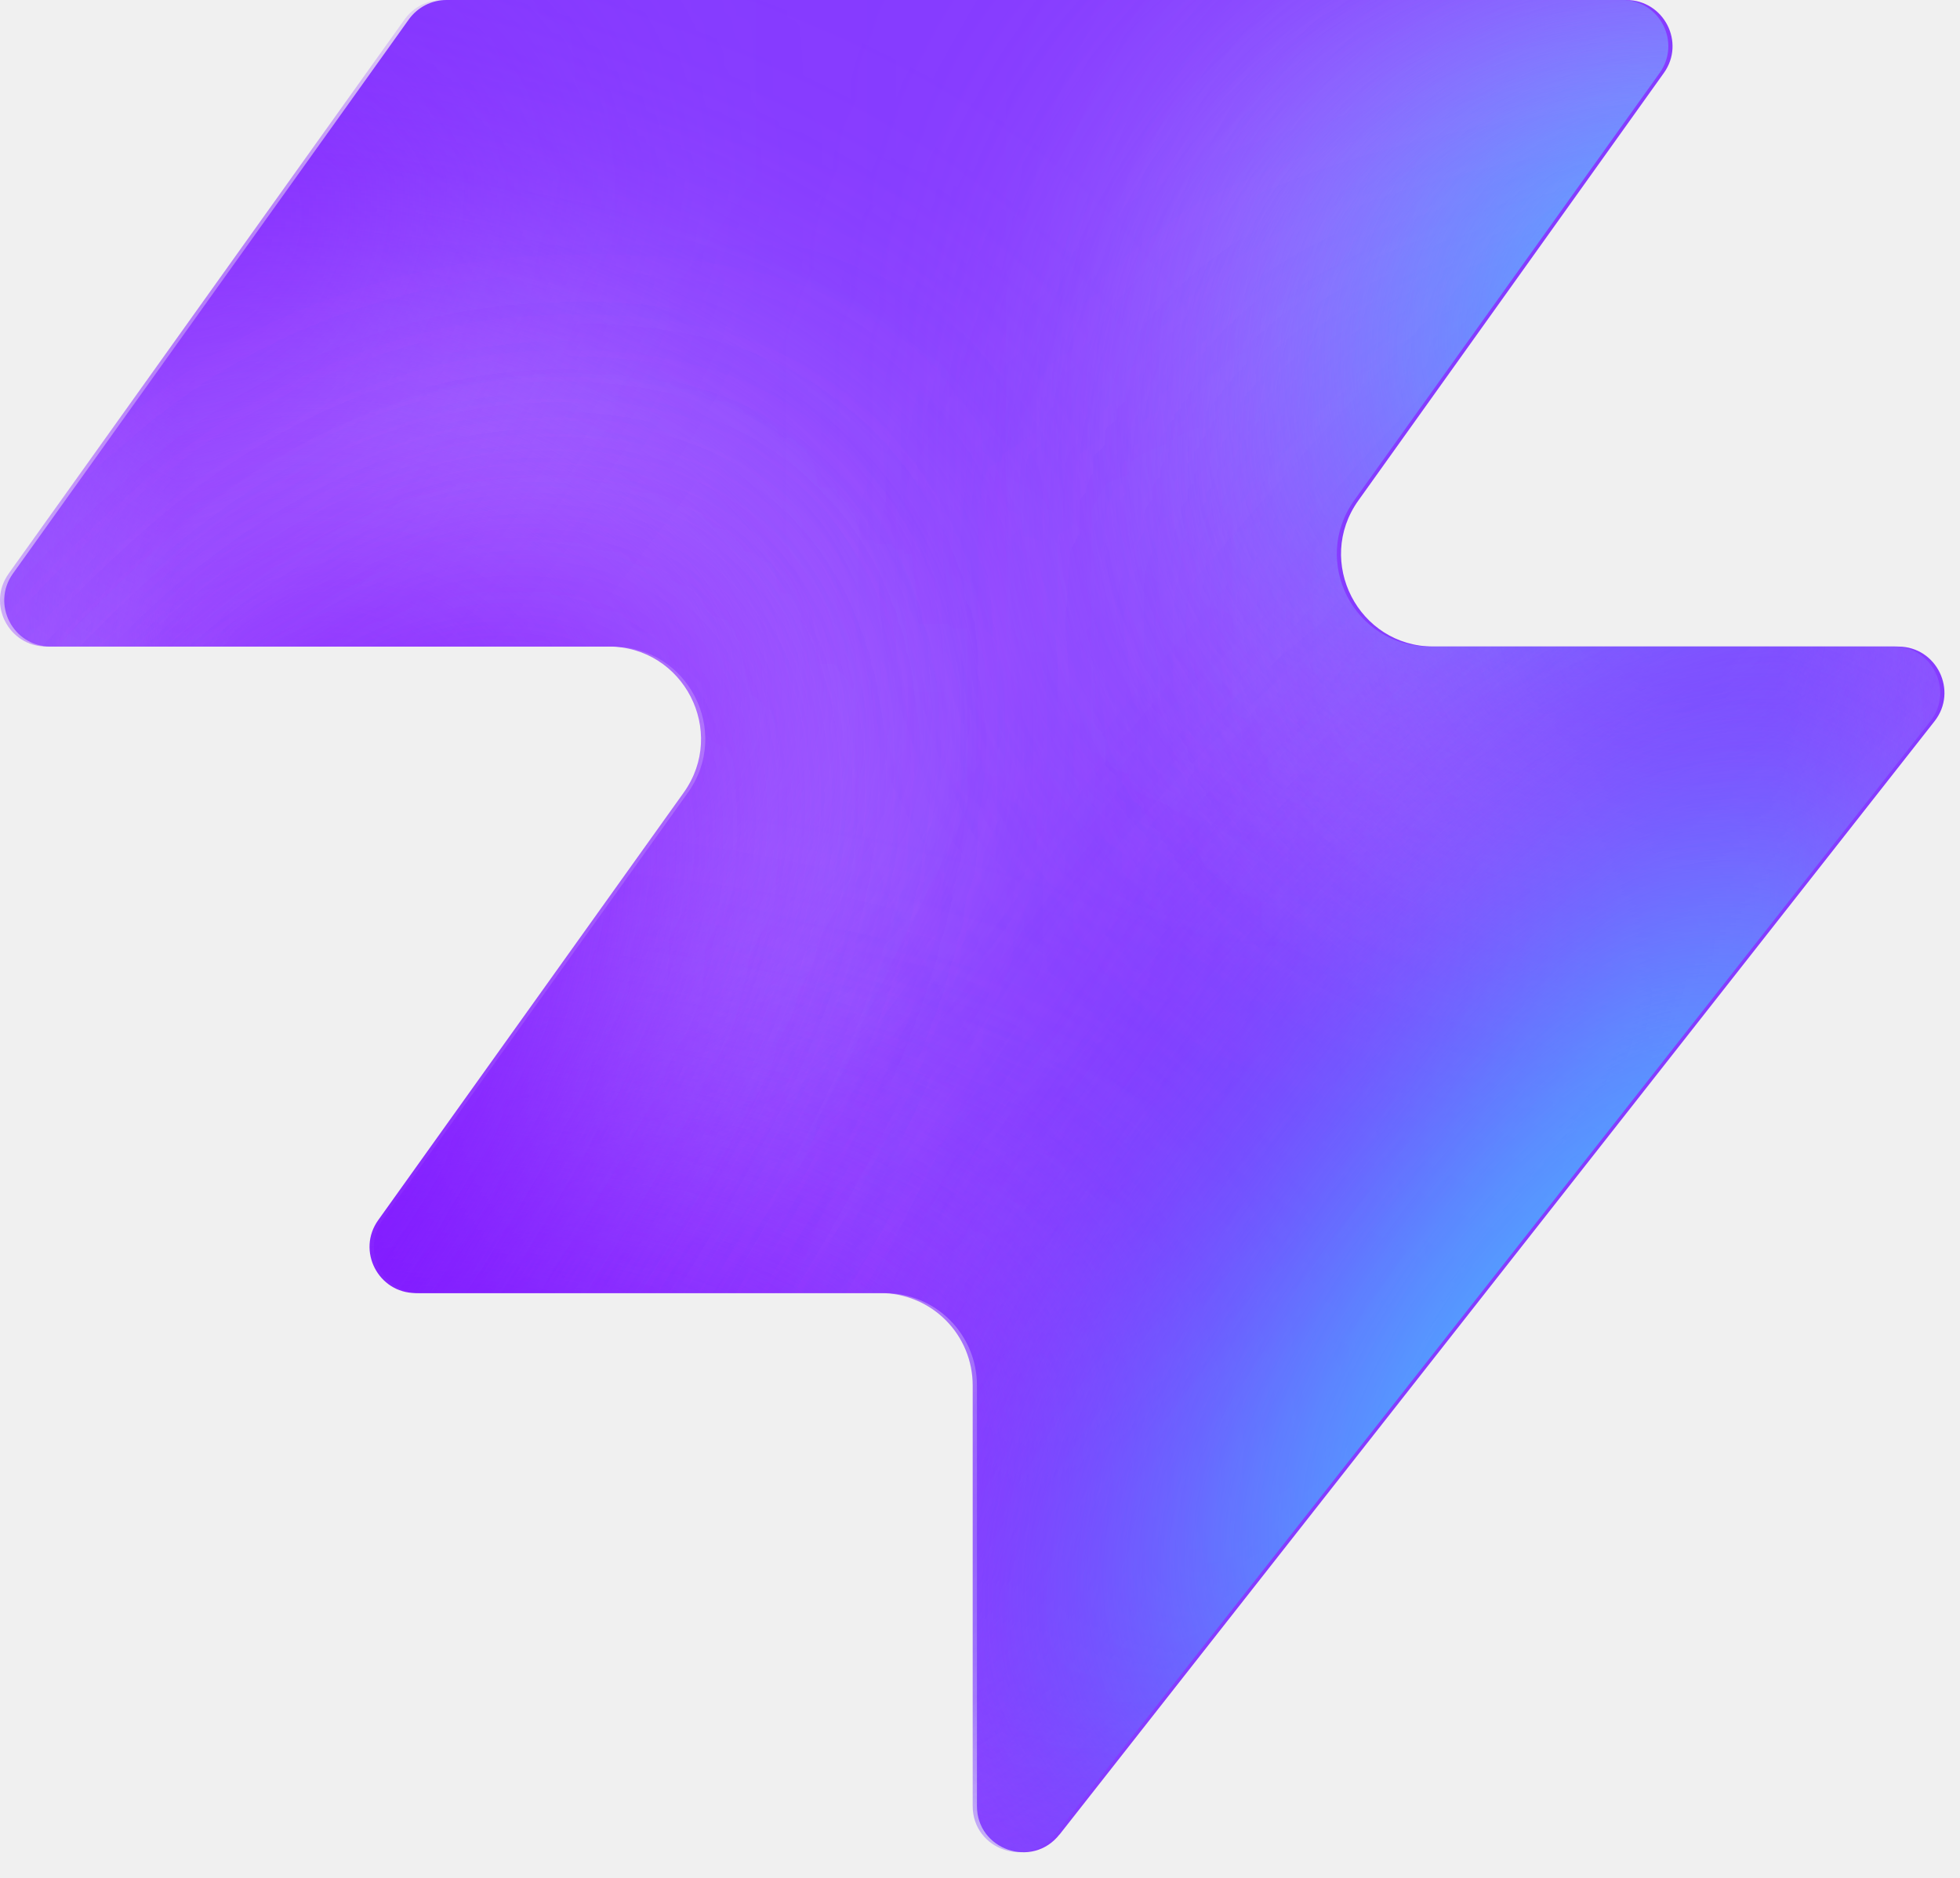
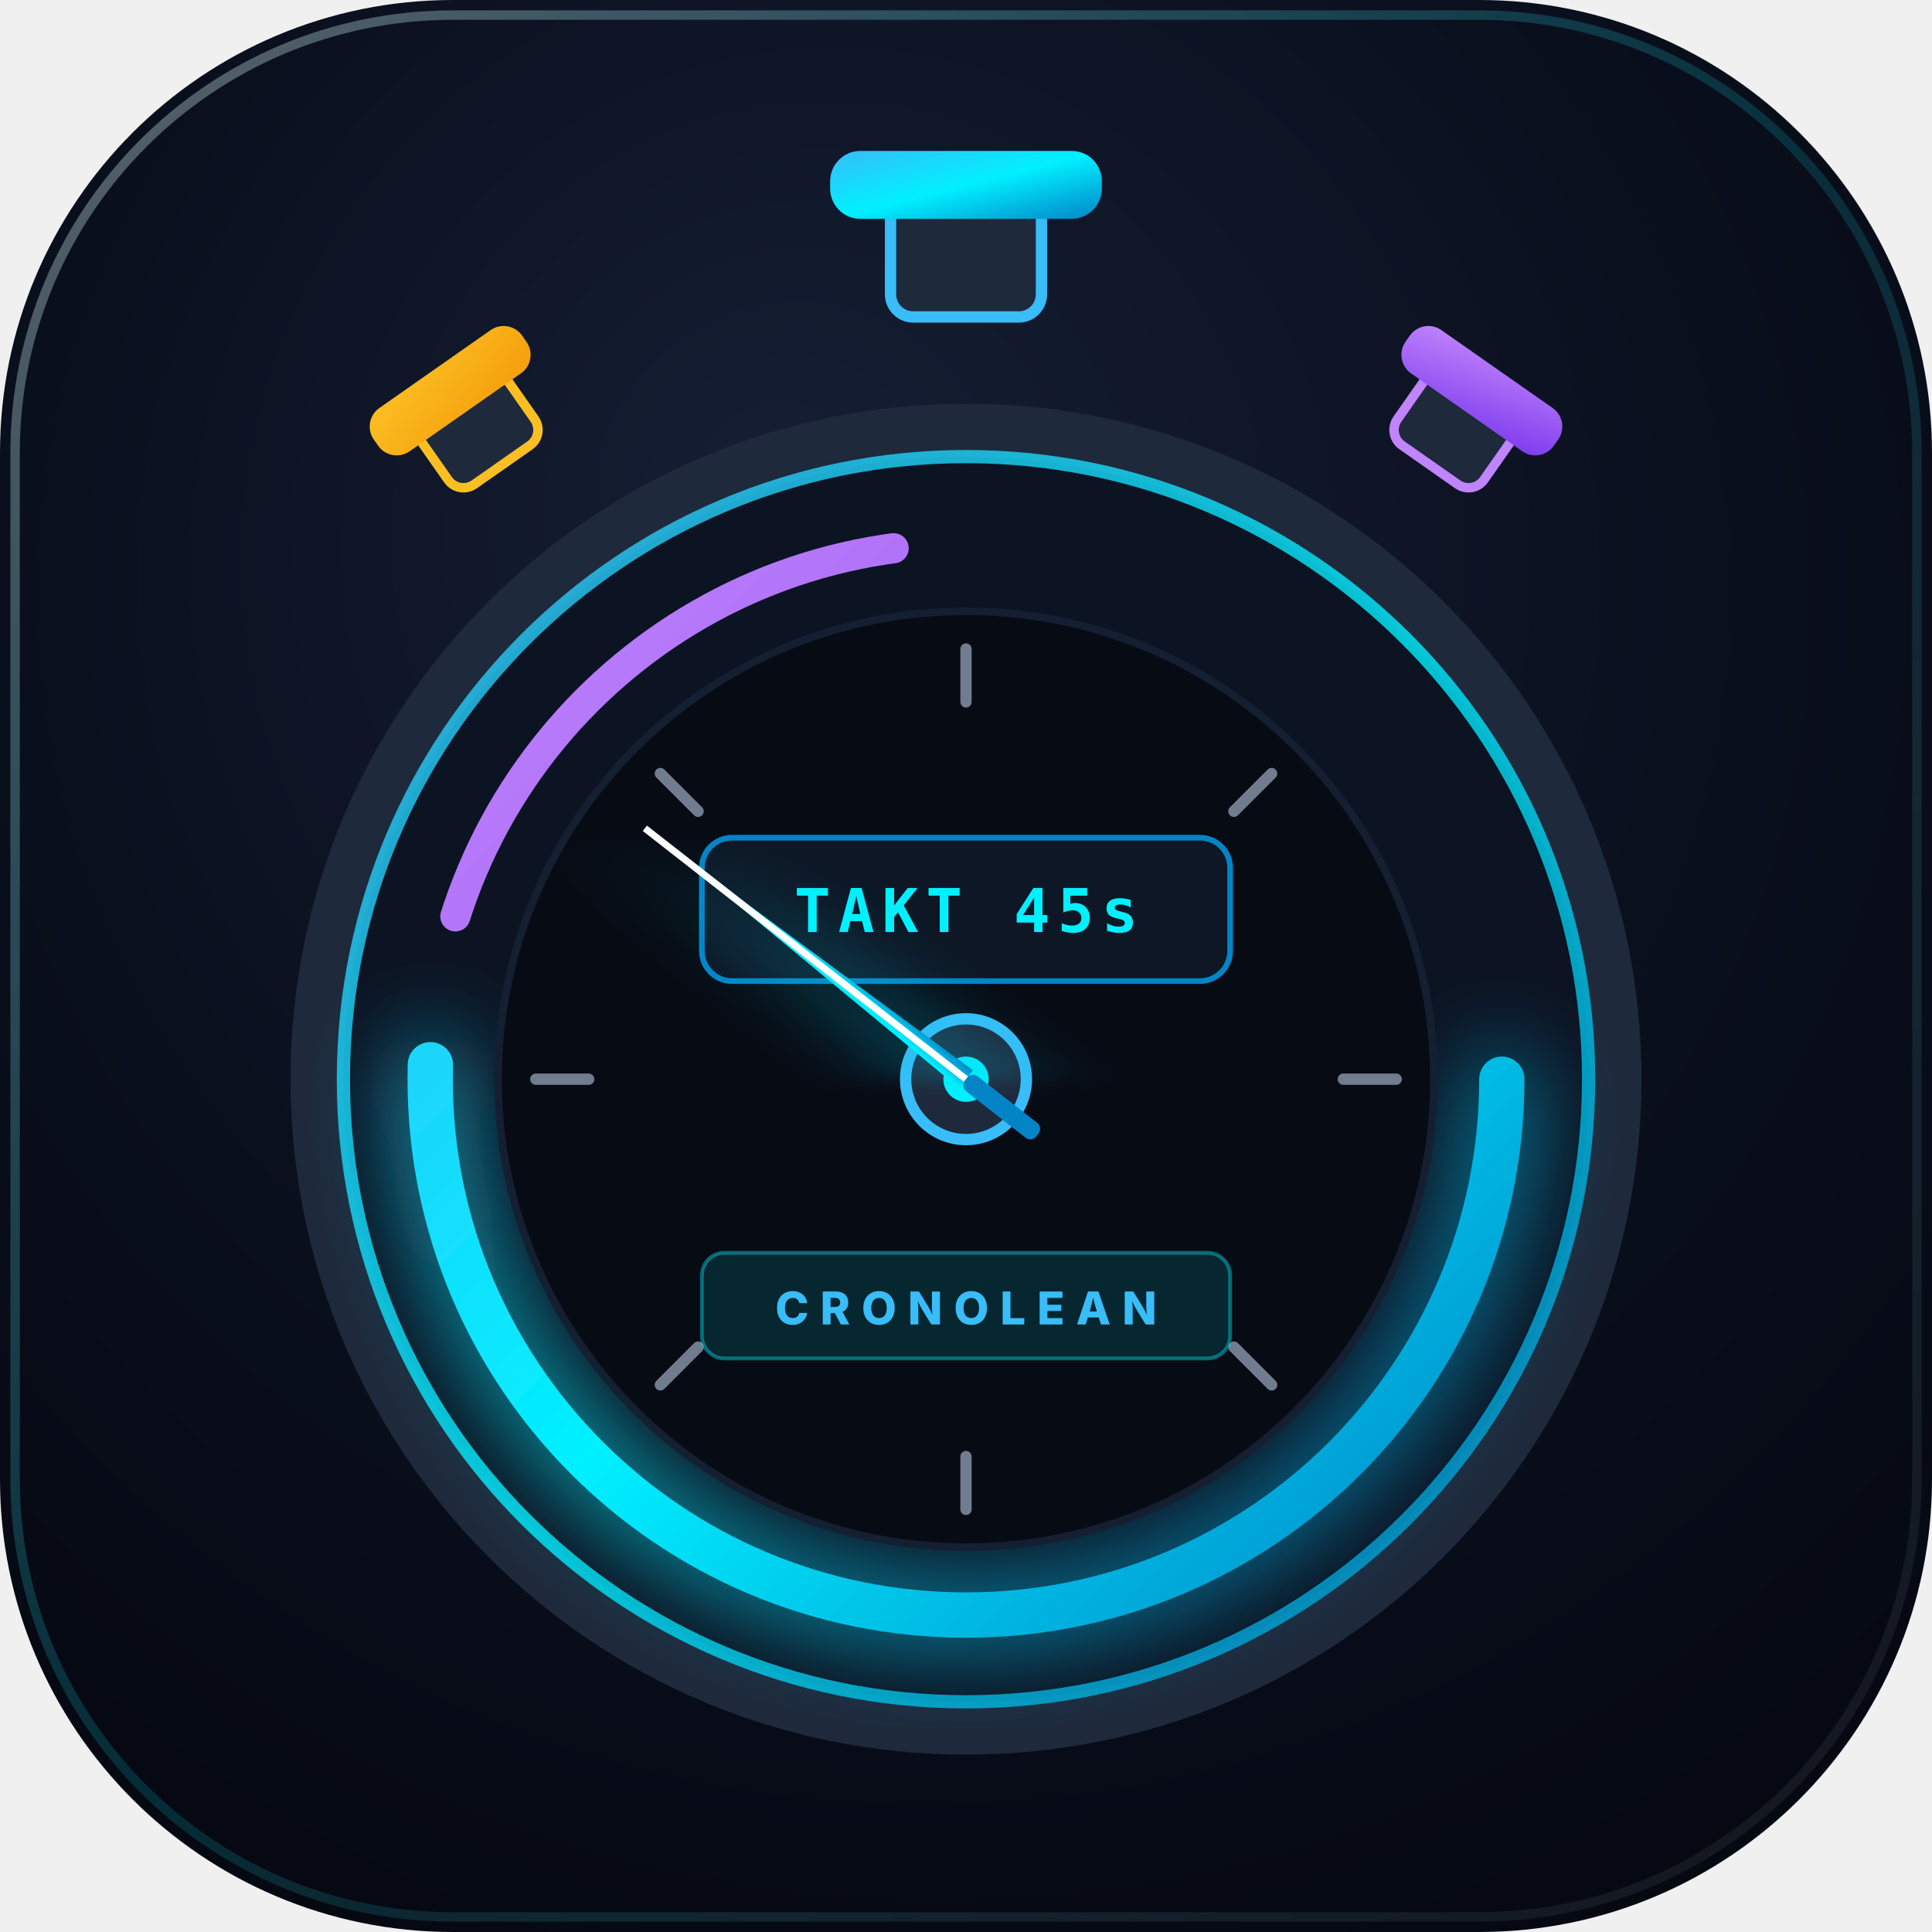
- <svg xmlns="http://www.w3.org/2000/svg" width="48" height="46" fill="none" viewBox="0 0 48 46">
-   <path fill="#863bff" d="M25.946 44.938c-.664.845-2.021.375-2.021-.698V33.937a2.26 2.26 0 0 0-2.262-2.262H10.287c-.92 0-1.456-1.04-.92-1.788l7.48-10.471c1.07-1.497 0-3.578-1.842-3.578H1.237c-.92 0-1.456-1.04-.92-1.788L10.013.474c.214-.297.556-.474.92-.474h28.894c.92 0 1.456 1.04.92 1.788l-7.48 10.471c-1.07 1.498 0 3.579 1.842 3.579h11.377c.943 0 1.473 1.088.89 1.83L25.947 44.94z" style="fill:#863bff;fill:color(display-p3 .525 .23 1);fill-opacity:1" />
-   <mask id="a" width="48" height="46" x="0" y="0" maskUnits="userSpaceOnUse" style="mask-type:alpha">
-     <path fill="#000" d="M25.842 44.938c-.664.844-2.021.375-2.021-.698V33.937a2.26 2.26 0 0 0-2.262-2.262H10.183c-.92 0-1.456-1.04-.92-1.788l7.48-10.471c1.07-1.498 0-3.579-1.842-3.579H1.133c-.92 0-1.456-1.04-.92-1.787L9.91.473c.214-.297.556-.474.92-.474h28.894c.92 0 1.456 1.04.92 1.788l-7.48 10.471c-1.07 1.498 0 3.578 1.842 3.578h11.377c.943 0 1.473 1.088.89 1.832L25.843 44.94z" style="fill:#000;fill-opacity:1" />
-   </mask>
-   <g mask="url(#a)">
-     <g filter="url(#b)">
-       <ellipse cx="5.508" cy="14.704" fill="#ede6ff" rx="5.508" ry="14.704" style="fill:#ede6ff;fill:color(display-p3 .927 .903 1);fill-opacity:1" transform="matrix(.00324 1 1 -.00324 -4.47 31.516)" />
-     </g>
-     <g filter="url(#c)">
-       <ellipse cx="10.399" cy="29.851" fill="#ede6ff" rx="10.399" ry="29.851" style="fill:#ede6ff;fill:color(display-p3 .927 .903 1);fill-opacity:1" transform="matrix(.00324 1 1 -.00324 -39.328 7.883)" />
-     </g>
-     <g filter="url(#d)">
-       <ellipse cx="5.508" cy="30.487" fill="#7e14ff" rx="5.508" ry="30.487" style="fill:#7e14ff;fill:color(display-p3 .492 .077 1);fill-opacity:1" transform="rotate(89.814 -25.913 -14.639)scale(1 -1)" />
-     </g>
-     <g filter="url(#e)">
-       <ellipse cx="5.508" cy="30.599" fill="#7e14ff" rx="5.508" ry="30.599" style="fill:#7e14ff;fill:color(display-p3 .492 .077 1);fill-opacity:1" transform="rotate(89.814 -32.644 -3.334)scale(1 -1)" />
-     </g>
-     <g filter="url(#f)">
-       <ellipse cx="5.508" cy="30.599" fill="#7e14ff" rx="5.508" ry="30.599" style="fill:#7e14ff;fill:color(display-p3 .492 .077 1);fill-opacity:1" transform="matrix(.00324 1 1 -.00324 -34.34 30.47)" />
-     </g>
-     <g filter="url(#g)">
-       <ellipse cx="14.072" cy="22.078" fill="#ede6ff" rx="14.072" ry="22.078" style="fill:#ede6ff;fill:color(display-p3 .927 .903 1);fill-opacity:1" transform="rotate(93.35 24.506 48.493)scale(-1 1)" />
-     </g>
-     <g filter="url(#h)">
-       <ellipse cx="3.47" cy="21.501" fill="#7e14ff" rx="3.47" ry="21.501" style="fill:#7e14ff;fill:color(display-p3 .492 .077 1);fill-opacity:1" transform="rotate(89.009 28.708 47.59)scale(-1 1)" />
-     </g>
-     <g filter="url(#i)">
-       <ellipse cx="3.47" cy="21.501" fill="#7e14ff" rx="3.47" ry="21.501" style="fill:#7e14ff;fill:color(display-p3 .492 .077 1);fill-opacity:1" transform="rotate(89.009 28.708 47.59)scale(-1 1)" />
-     </g>
-     <g filter="url(#j)">
-       <ellipse cx=".387" cy="8.972" fill="#7e14ff" rx="4.407" ry="29.108" style="fill:#7e14ff;fill:color(display-p3 .492 .077 1);fill-opacity:1" transform="rotate(39.51 .387 8.972)" />
-     </g>
-     <g filter="url(#k)">
-       <ellipse cx="47.523" cy="-6.092" fill="#7e14ff" rx="4.407" ry="29.108" style="fill:#7e14ff;fill:color(display-p3 .492 .077 1);fill-opacity:1" transform="rotate(37.892 47.523 -6.092)" />
-     </g>
-     <g filter="url(#l)">
-       <ellipse cx="41.412" cy="6.333" fill="#47bfff" rx="5.971" ry="9.665" style="fill:#47bfff;fill:color(display-p3 .28 .748 1);fill-opacity:1" transform="rotate(37.892 41.412 6.333)" />
-     </g>
-     <g filter="url(#m)">
-       <ellipse cx="-1.879" cy="38.332" fill="#7e14ff" rx="4.407" ry="29.108" style="fill:#7e14ff;fill:color(display-p3 .492 .077 1);fill-opacity:1" transform="rotate(37.892 -1.88 38.332)" />
-     </g>
-     <g filter="url(#n)">
-       <ellipse cx="-1.879" cy="38.332" fill="#7e14ff" rx="4.407" ry="29.108" style="fill:#7e14ff;fill:color(display-p3 .492 .077 1);fill-opacity:1" transform="rotate(37.892 -1.88 38.332)" />
-     </g>
-     <g filter="url(#o)">
-       <ellipse cx="35.651" cy="29.907" fill="#7e14ff" rx="4.407" ry="29.108" style="fill:#7e14ff;fill:color(display-p3 .492 .077 1);fill-opacity:1" transform="rotate(37.892 35.651 29.907)" />
-     </g>
-     <g filter="url(#p)">
-       <ellipse cx="38.418" cy="32.4" fill="#47bfff" rx="5.971" ry="15.297" style="fill:#47bfff;fill:color(display-p3 .28 .748 1);fill-opacity:1" transform="rotate(37.892 38.418 32.4)" />
-     </g>
-   </g>
+ <svg xmlns="http://www.w3.org/2000/svg" viewBox="0 0 512 512" width="512" height="512">
  <defs>
-     <filter id="b" width="60.045" height="41.654" x="-19.77" y="16.149" color-interpolation-filters="sRGB" filterUnits="userSpaceOnUse">
-       <feFlood flood-opacity="0" result="BackgroundImageFix" />
-       <feBlend in="SourceGraphic" in2="BackgroundImageFix" result="shape" />
-       <feGaussianBlur result="effect1_foregroundBlur_2002_17158" stdDeviation="7.659" />
-     </filter>
-     <filter id="c" width="90.34" height="51.437" x="-54.613" y="-7.533" color-interpolation-filters="sRGB" filterUnits="userSpaceOnUse">
-       <feFlood flood-opacity="0" result="BackgroundImageFix" />
-       <feBlend in="SourceGraphic" in2="BackgroundImageFix" result="shape" />
-       <feGaussianBlur result="effect1_foregroundBlur_2002_17158" stdDeviation="7.659" />
-     </filter>
-     <filter id="d" width="79.355" height="29.4" x="-49.64" y="2.03" color-interpolation-filters="sRGB" filterUnits="userSpaceOnUse">
-       <feFlood flood-opacity="0" result="BackgroundImageFix" />
-       <feBlend in="SourceGraphic" in2="BackgroundImageFix" result="shape" />
-       <feGaussianBlur result="effect1_foregroundBlur_2002_17158" stdDeviation="4.596" />
-     </filter>
-     <filter id="e" width="79.579" height="29.4" x="-45.045" y="20.029" color-interpolation-filters="sRGB" filterUnits="userSpaceOnUse">
-       <feFlood flood-opacity="0" result="BackgroundImageFix" />
-       <feBlend in="SourceGraphic" in2="BackgroundImageFix" result="shape" />
-       <feGaussianBlur result="effect1_foregroundBlur_2002_17158" stdDeviation="4.596" />
-     </filter>
-     <filter id="f" width="79.579" height="29.4" x="-43.513" y="21.178" color-interpolation-filters="sRGB" filterUnits="userSpaceOnUse">
-       <feFlood flood-opacity="0" result="BackgroundImageFix" />
-       <feBlend in="SourceGraphic" in2="BackgroundImageFix" result="shape" />
-       <feGaussianBlur result="effect1_foregroundBlur_2002_17158" stdDeviation="4.596" />
-     </filter>
-     <filter id="g" width="74.749" height="58.852" x="15.756" y="-17.901" color-interpolation-filters="sRGB" filterUnits="userSpaceOnUse">
-       <feFlood flood-opacity="0" result="BackgroundImageFix" />
-       <feBlend in="SourceGraphic" in2="BackgroundImageFix" result="shape" />
-       <feGaussianBlur result="effect1_foregroundBlur_2002_17158" stdDeviation="7.659" />
-     </filter>
-     <filter id="h" width="61.377" height="25.362" x="23.548" y="2.284" color-interpolation-filters="sRGB" filterUnits="userSpaceOnUse">
-       <feFlood flood-opacity="0" result="BackgroundImageFix" />
-       <feBlend in="SourceGraphic" in2="BackgroundImageFix" result="shape" />
-       <feGaussianBlur result="effect1_foregroundBlur_2002_17158" stdDeviation="4.596" />
-     </filter>
-     <filter id="i" width="61.377" height="25.362" x="23.548" y="2.284" color-interpolation-filters="sRGB" filterUnits="userSpaceOnUse">
-       <feFlood flood-opacity="0" result="BackgroundImageFix" />
-       <feBlend in="SourceGraphic" in2="BackgroundImageFix" result="shape" />
-       <feGaussianBlur result="effect1_foregroundBlur_2002_17158" stdDeviation="4.596" />
-     </filter>
-     <filter id="j" width="56.045" height="63.649" x="-27.636" y="-22.853" color-interpolation-filters="sRGB" filterUnits="userSpaceOnUse">
-       <feFlood flood-opacity="0" result="BackgroundImageFix" />
-       <feBlend in="SourceGraphic" in2="BackgroundImageFix" result="shape" />
-       <feGaussianBlur result="effect1_foregroundBlur_2002_17158" stdDeviation="4.596" />
-     </filter>
-     <filter id="k" width="54.814" height="64.646" x="20.116" y="-38.415" color-interpolation-filters="sRGB" filterUnits="userSpaceOnUse">
-       <feFlood flood-opacity="0" result="BackgroundImageFix" />
-       <feBlend in="SourceGraphic" in2="BackgroundImageFix" result="shape" />
-       <feGaussianBlur result="effect1_foregroundBlur_2002_17158" stdDeviation="4.596" />
-     </filter>
-     <filter id="l" width="33.541" height="35.313" x="24.641" y="-11.323" color-interpolation-filters="sRGB" filterUnits="userSpaceOnUse">
-       <feFlood flood-opacity="0" result="BackgroundImageFix" />
-       <feBlend in="SourceGraphic" in2="BackgroundImageFix" result="shape" />
-       <feGaussianBlur result="effect1_foregroundBlur_2002_17158" stdDeviation="4.596" />
-     </filter>
-     <filter id="m" width="54.814" height="64.646" x="-29.286" y="6.009" color-interpolation-filters="sRGB" filterUnits="userSpaceOnUse">
-       <feFlood flood-opacity="0" result="BackgroundImageFix" />
-       <feBlend in="SourceGraphic" in2="BackgroundImageFix" result="shape" />
-       <feGaussianBlur result="effect1_foregroundBlur_2002_17158" stdDeviation="4.596" />
-     </filter>
-     <filter id="n" width="54.814" height="64.646" x="-29.286" y="6.009" color-interpolation-filters="sRGB" filterUnits="userSpaceOnUse">
-       <feFlood flood-opacity="0" result="BackgroundImageFix" />
-       <feBlend in="SourceGraphic" in2="BackgroundImageFix" result="shape" />
-       <feGaussianBlur result="effect1_foregroundBlur_2002_17158" stdDeviation="4.596" />
-     </filter>
-     <filter id="o" width="54.814" height="64.646" x="8.244" y="-2.416" color-interpolation-filters="sRGB" filterUnits="userSpaceOnUse">
-       <feFlood flood-opacity="0" result="BackgroundImageFix" />
-       <feBlend in="SourceGraphic" in2="BackgroundImageFix" result="shape" />
-       <feGaussianBlur result="effect1_foregroundBlur_2002_17158" stdDeviation="4.596" />
-     </filter>
-     <filter id="p" width="39.409" height="43.623" x="18.713" y="10.588" color-interpolation-filters="sRGB" filterUnits="userSpaceOnUse">
-       <feFlood flood-opacity="0" result="BackgroundImageFix" />
-       <feBlend in="SourceGraphic" in2="BackgroundImageFix" result="shape" />
-       <feGaussianBlur result="effect1_foregroundBlur_2002_17158" stdDeviation="4.596" />
+     <radialGradient id="bgGrad" cx="50%" cy="35%" r="75%" fx="40%" fy="25%">
+       <stop offset="0%" stop-color="#151e34" />
+       <stop offset="60%" stop-color="#0a0f1d" />
+       <stop offset="100%" stop-color="#050811" />
+     </radialGradient>
+     <linearGradient id="cyanGrad" x1="0%" y1="0%" x2="100%" y2="100%">
+       <stop offset="0%" stop-color="#38bdf8" />
+       <stop offset="50%" stop-color="#00f0ff" />
+       <stop offset="100%" stop-color="#0284c7" />
+     </linearGradient>
+     <linearGradient id="purpleGrad" x1="0%" y1="0%" x2="100%" y2="100%">
+       <stop offset="0%" stop-color="#c084fc" />
+       <stop offset="100%" stop-color="#7c3aed" />
+     </linearGradient>
+     <linearGradient id="amberGrad" x1="0%" y1="0%" x2="100%" y2="100%">
+       <stop offset="0%" stop-color="#fbbf24" />
+       <stop offset="100%" stop-color="#f59e0b" />
+     </linearGradient>
+     <linearGradient id="rimGrad" x1="0%" y1="0%" x2="100%" y2="100%">
+       <stop offset="0%" stop-color="rgba(255, 255, 255, 0.35)" />
+       <stop offset="50%" stop-color="rgba(0, 240, 255, 0.15)" />
+       <stop offset="100%" stop-color="rgba(255, 255, 255, 0.05)" />
+     </linearGradient>
+     <filter id="neonGlow" x="-20%" y="-20%" width="140%" height="140%">
+       <feGaussianBlur stdDeviation="12" result="blur" />
+       <feMerge>
+         <feMergeNode in="blur" />
+         <feMergeNode in="SourceGraphic" />
+       </feMerge>
    </filter>
  </defs>
+   <rect width="512" height="512" rx="120" fill="url(#bgGrad)" />
+   <rect width="504" height="504" x="4" y="4" rx="116" fill="none" stroke="url(#rimGrad)" stroke-width="2.5" />
+   <rect x="236" y="52" width="40" height="32" rx="6" fill="#1e293b" stroke="#38bdf8" stroke-width="3" />
+   <rect x="220" y="40" width="72" height="18" rx="8" fill="url(#cyanGrad)" />
+   <g transform="rotate(35 385 125)">
+     <rect x="365" y="105" width="28" height="22" rx="5" fill="#1e293b" stroke="#c084fc" stroke-width="2.5" />
+     <rect x="355" y="96" width="48" height="14" rx="6" fill="url(#purpleGrad)" />
+   </g>
+   <g transform="rotate(-35 127 125)">
+     <rect x="119" y="105" width="28" height="22" rx="5" fill="#1e293b" stroke="#fbbf24" stroke-width="2.5" />
+     <rect x="109" y="96" width="48" height="14" rx="6" fill="url(#amberGrad)" />
+   </g>
+   <circle cx="256" cy="286" r="172" fill="#0c1322" stroke="#1e293b" stroke-width="14" />
+   <circle cx="256" cy="286" r="165" fill="none" stroke="url(#cyanGrad)" stroke-width="3.5" opacity="0.8" />
+   <circle cx="256" cy="286" r="142" fill="none" stroke="url(#cyanGrad)" stroke-width="12" stroke-dasharray="450 900" stroke-linecap="round" filter="url(#neonGlow)" />
+   <circle cx="256" cy="286" r="142" fill="none" stroke="url(#purpleGrad)" stroke-width="8" stroke-dasharray="160 900" stroke-dashoffset="-490" stroke-linecap="round" />
+   <circle cx="256" cy="286" r="124" fill="#070b14" stroke="#151f32" stroke-width="2" />
+   <g stroke="#94a3b8" stroke-width="3" stroke-linecap="round" opacity="0.75">
+     <line x1="256" y1="172" x2="256" y2="186" />
+     <line x1="256" y1="400" x2="256" y2="386" />
+     <line x1="142" y1="286" x2="156" y2="286" />
+     <line x1="370" y1="286" x2="356" y2="286" />
+     <line x1="175" y1="205" x2="185" y2="215" />
+     <line x1="337" y1="205" x2="327" y2="215" />
+     <line x1="175" y1="367" x2="185" y2="357" />
+     <line x1="337" y1="367" x2="327" y2="357" />
+   </g>
+   <rect x="186" y="222" width="140" height="38" rx="8" fill="#0d1726" stroke="#0284c7" stroke-width="1.5" />
+   <text x="256" y="247" font-family="'JetBrains Mono', monospace, sans-serif" font-size="16" font-weight="700" fill="#00f0ff" text-anchor="middle" letter-spacing="2">TAKT 45s</text>
+   <circle cx="256" cy="286" r="16" fill="#1e293b" stroke="#38bdf8" stroke-width="3" />
+   <circle cx="256" cy="286" r="6" fill="#00f0ff" />
+   <g transform="rotate(-52 256 286)">
+     <polygon points="253,286 256,180 259,286" fill="url(#cyanGrad)" filter="url(#neonGlow)" />
+     <line x1="256" y1="286" x2="256" y2="178" stroke="#ffffff" stroke-width="1.8" />
+     <rect x="253.5" y="286" width="5" height="24" rx="2" fill="#0284c7" />
+   </g>
+   <g transform="translate(186, 332)">
+     <rect width="140" height="28" rx="6" fill="rgba(0, 240, 255, 0.12)" stroke="rgba(0, 240, 255, 0.4)" stroke-width="1" />
+     <text x="70" y="19" font-family="'Inter', sans-serif" font-size="12" font-weight="800" fill="#38bdf8" text-anchor="middle" letter-spacing="3">CRONOLEAN</text>
+   </g>
</svg>
